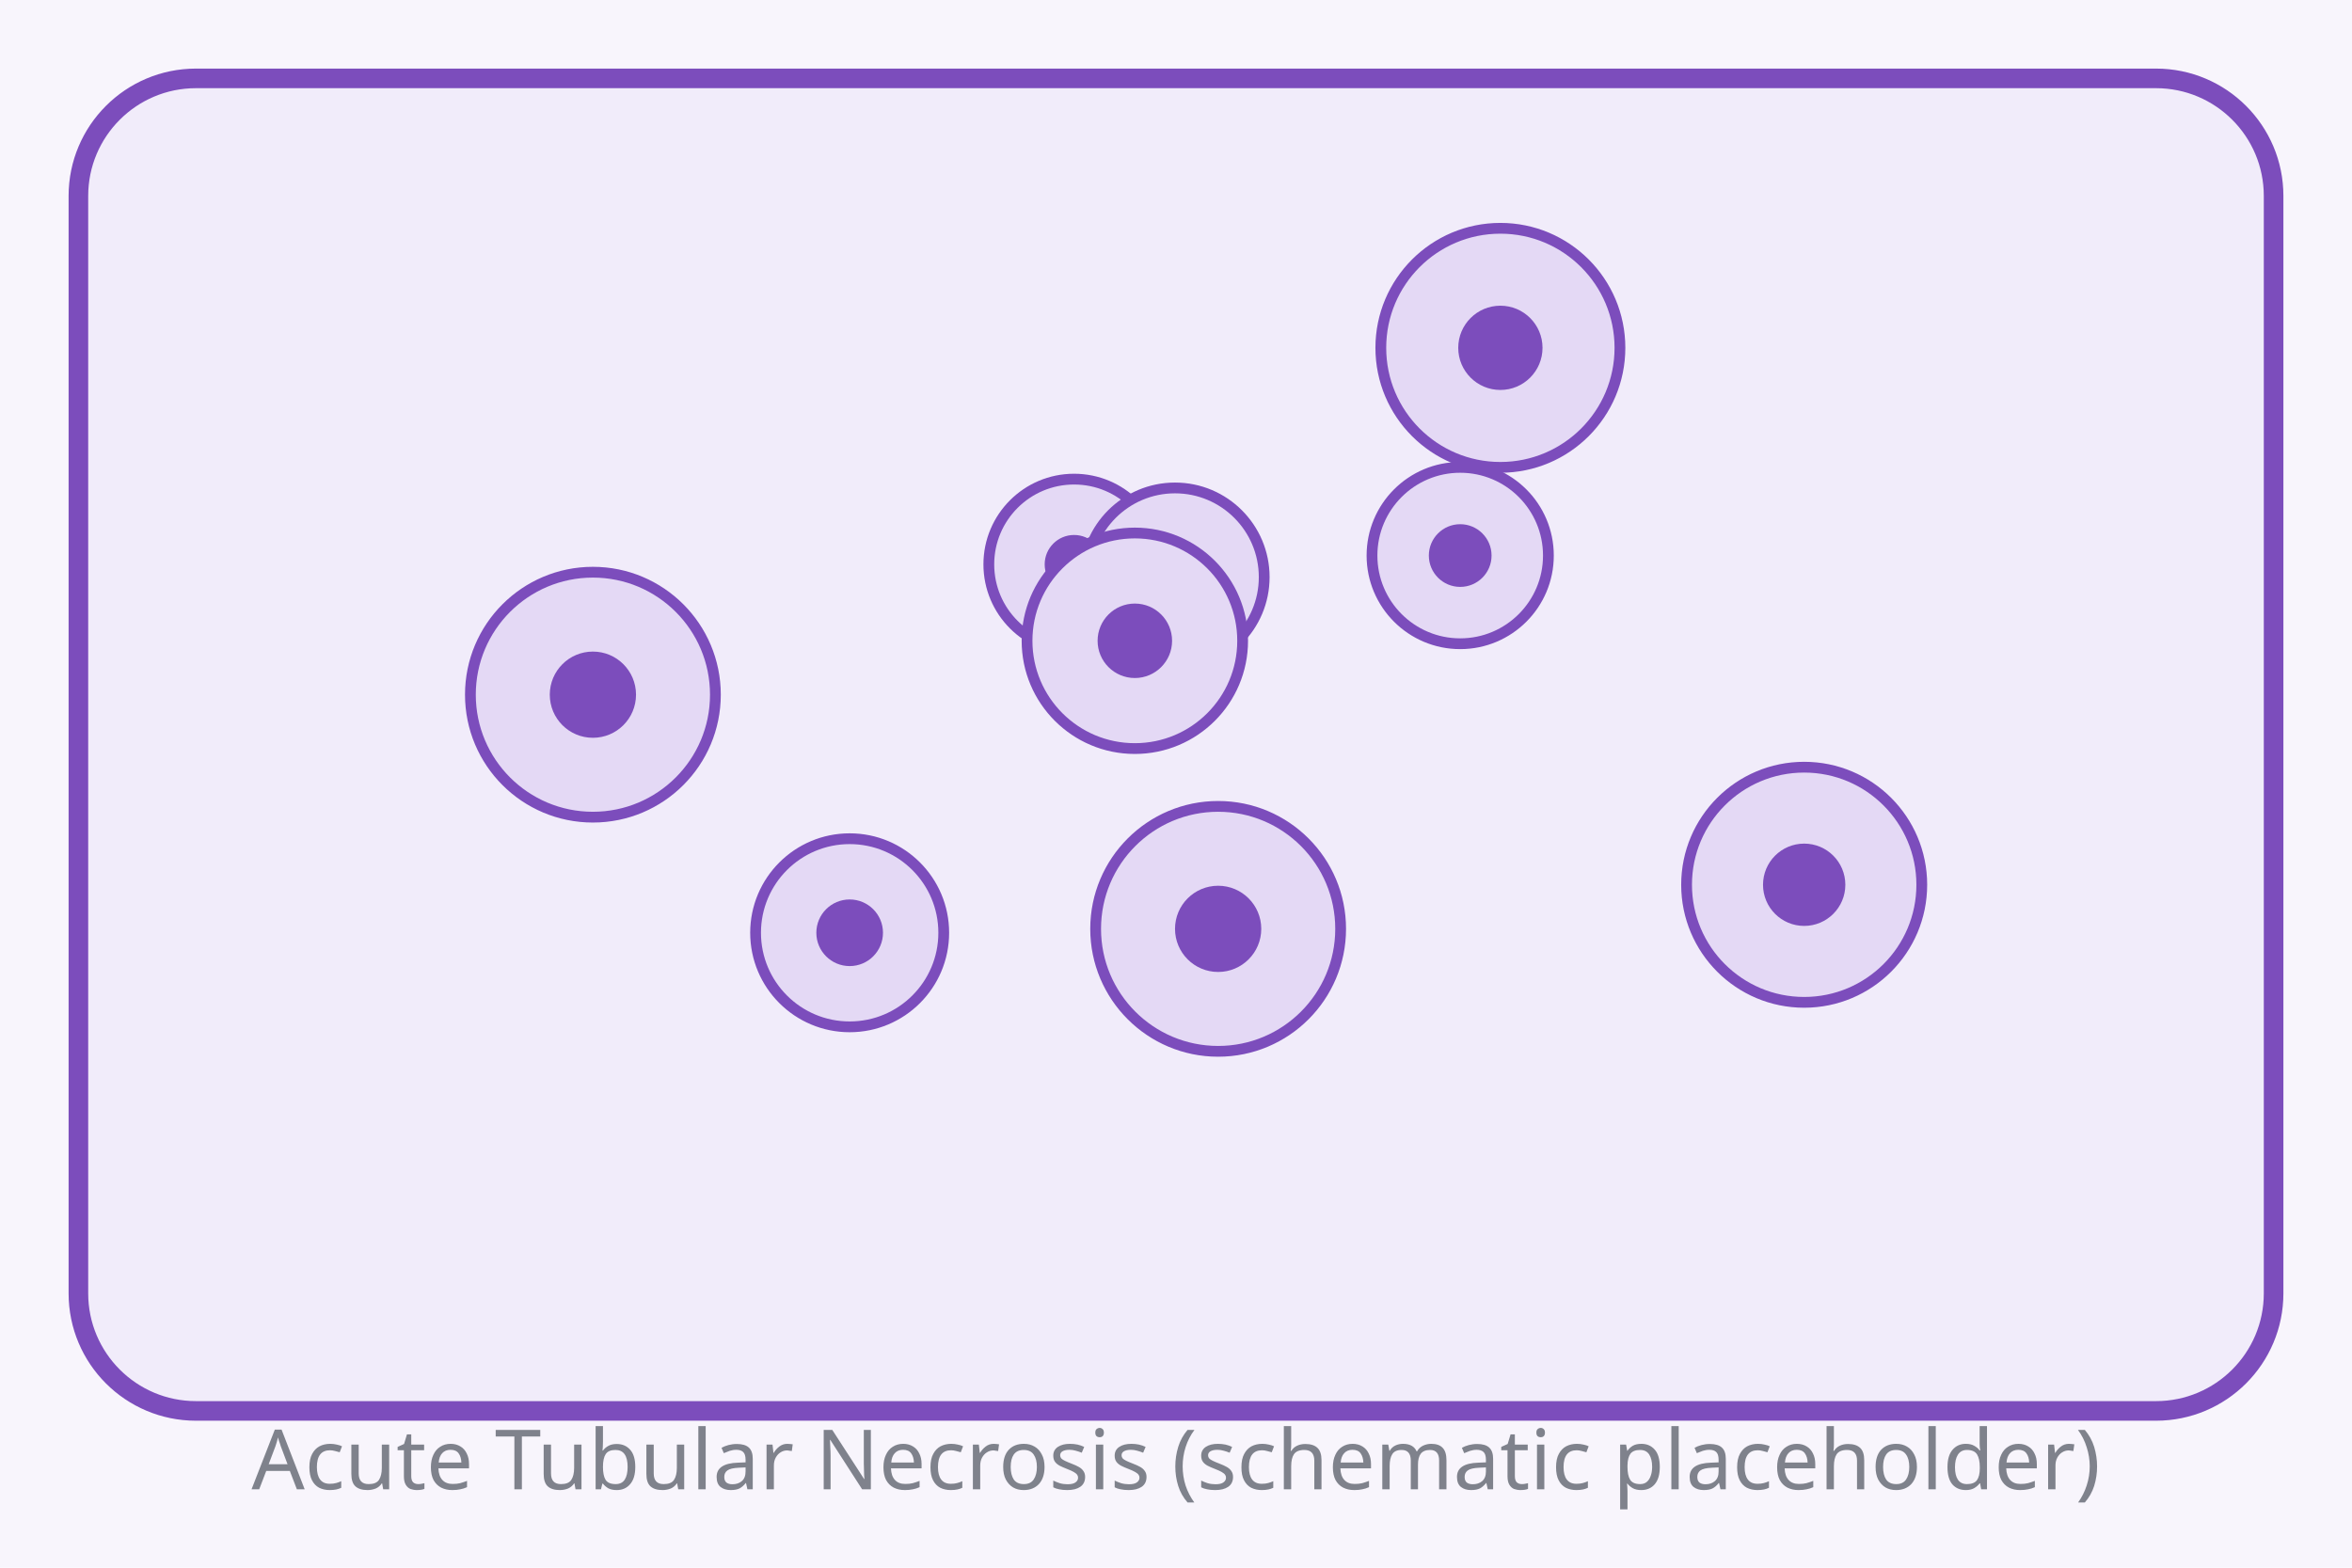
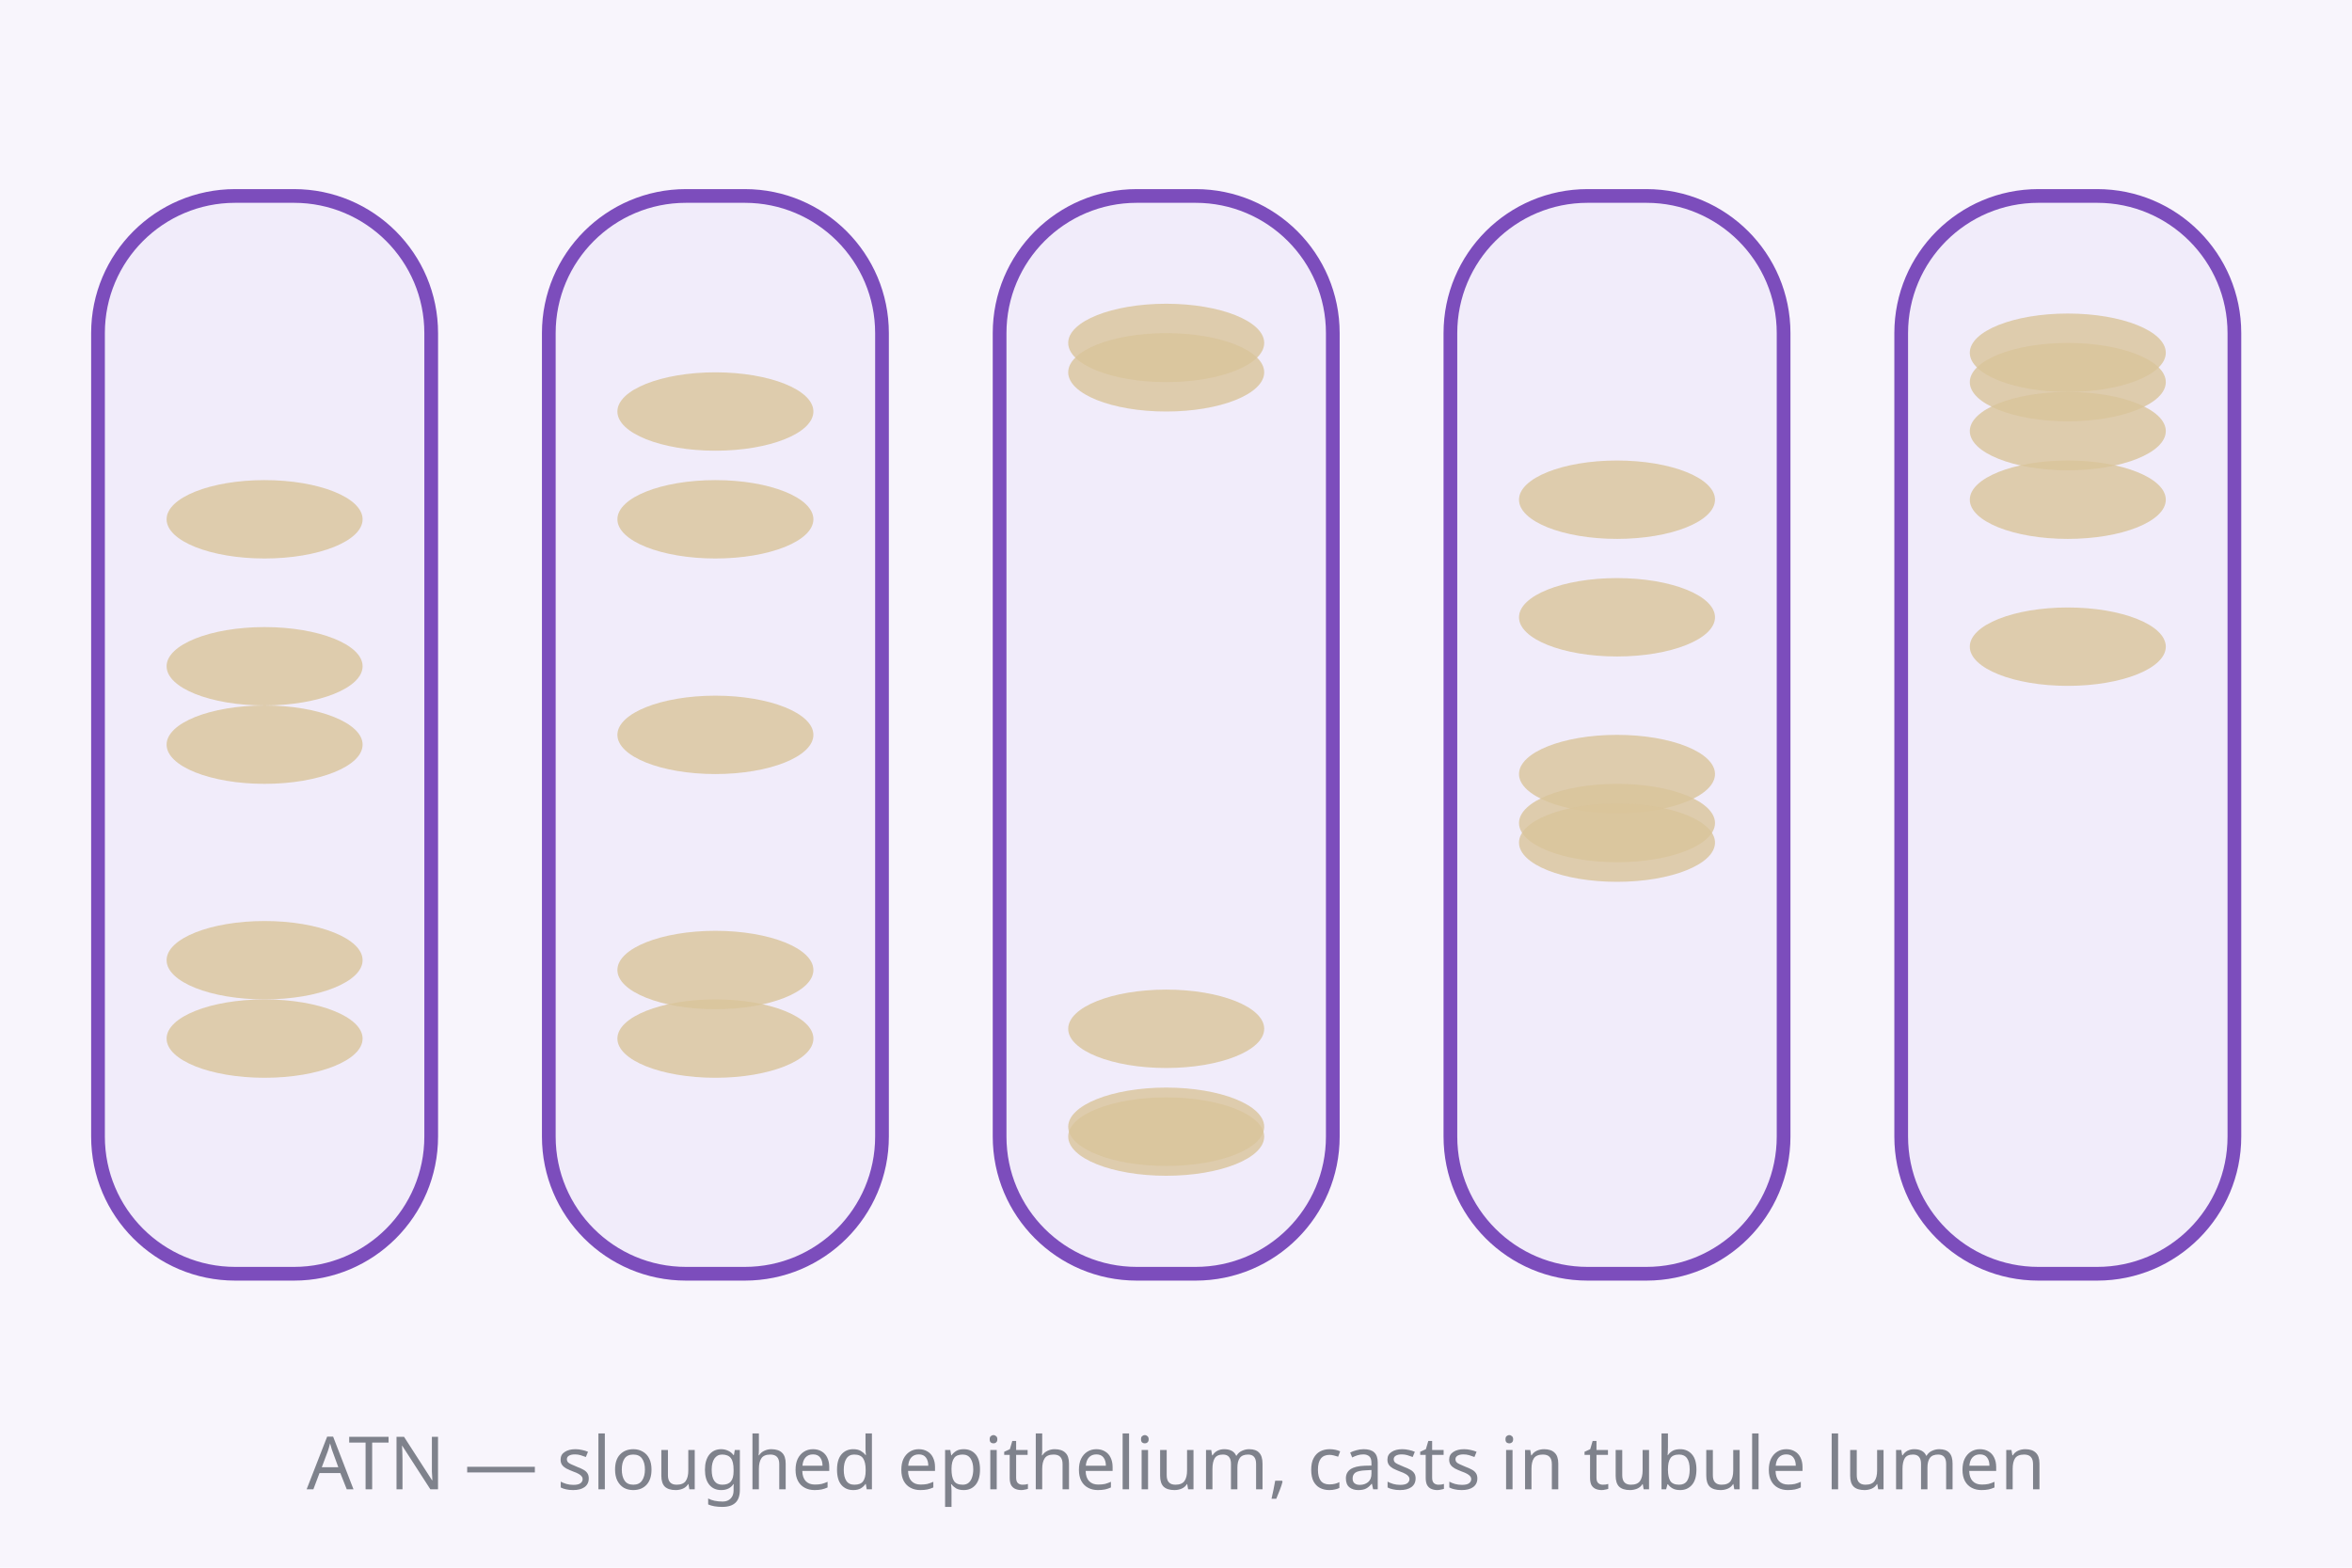
<svg xmlns="http://www.w3.org/2000/svg" viewBox="0 0 240 160" width="240" height="160">
  <rect width="240" height="160" fill="#f8f5fc" />
-   <rect x="8" y="8" width="224" height="136" rx="12" fill="#F1ECFA" stroke="#7C4DBC" stroke-width="2" />
-   <circle cx="153.1" cy="35.5" r="12.2" fill="#E4D9F5" stroke="#7C4DBC" stroke-width="1.1" />
-   <circle cx="153.1" cy="35.5" r="4.3" fill="#7C4DBC" />
-   <circle cx="109.6" cy="57.6" r="8.7" fill="#E4D9F5" stroke="#7C4DBC" stroke-width="1.1" />
-   <circle cx="109.6" cy="57.6" r="3.0" fill="#7C4DBC" />
-   <circle cx="119.9" cy="58.9" r="9.1" fill="#E4D9F5" stroke="#7C4DBC" stroke-width="1.1" />
-   <circle cx="119.9" cy="58.9" r="3.2" fill="#7C4DBC" />
-   <circle cx="60.5" cy="70.9" r="12.5" fill="#E4D9F5" stroke="#7C4DBC" stroke-width="1.1" />
-   <circle cx="60.5" cy="70.9" r="4.4" fill="#7C4DBC" />
-   <circle cx="124.3" cy="94.8" r="12.5" fill="#E4D9F5" stroke="#7C4DBC" stroke-width="1.1" />
-   <circle cx="124.3" cy="94.8" r="4.4" fill="#7C4DBC" />
-   <circle cx="184.1" cy="90.3" r="12.0" fill="#E4D9F5" stroke="#7C4DBC" stroke-width="1.1" />
-   <circle cx="184.1" cy="90.3" r="4.2" fill="#7C4DBC" />
-   <circle cx="115.8" cy="65.4" r="11.0" fill="#E4D9F5" stroke="#7C4DBC" stroke-width="1.1" />
-   <circle cx="115.8" cy="65.4" r="3.8" fill="#7C4DBC" />
-   <circle cx="86.7" cy="95.2" r="9.6" fill="#E4D9F5" stroke="#7C4DBC" stroke-width="1.1" />
-   <circle cx="86.7" cy="95.2" r="3.4" fill="#7C4DBC" />
-   <circle cx="149.0" cy="56.7" r="9.0" fill="#E4D9F5" stroke="#7C4DBC" stroke-width="1.1" />
-   <circle cx="149.0" cy="56.7" r="3.2" fill="#7C4DBC" />
-   <text x="120.0" y="152" font-family="sans-serif" font-size="8.5" fill="#1b2430" text-anchor="middle" opacity="0.55">Acute Tubular Necrosis (schematic placeholder)</text>
+   <rect x="10" y="20" width="34" height="110" rx="14" fill="#F1ECFA" stroke="#7C4DBC" stroke-width="1.4" />
+   <ellipse cx="27" cy="106" rx="10" ry="4" fill="#D9C49A" opacity="0.8" />
+   <ellipse cx="27" cy="98" rx="10" ry="4" fill="#D9C49A" opacity="0.8" />
+   <ellipse cx="27" cy="68" rx="10" ry="4" fill="#D9C49A" opacity="0.8" />
+   <ellipse cx="27" cy="53" rx="10" ry="4" fill="#D9C49A" opacity="0.8" />
+   <ellipse cx="27" cy="76" rx="10" ry="4" fill="#D9C49A" opacity="0.8" />
+   <rect x="56" y="20" width="34" height="110" rx="14" fill="#F1ECFA" stroke="#7C4DBC" stroke-width="1.4" />
+   <ellipse cx="73" cy="42" rx="10" ry="4" fill="#D9C49A" opacity="0.8" />
+   <ellipse cx="73" cy="106" rx="10" ry="4" fill="#D9C49A" opacity="0.8" />
+   <ellipse cx="73" cy="99" rx="10" ry="4" fill="#D9C49A" opacity="0.8" />
+   <ellipse cx="73" cy="53" rx="10" ry="4" fill="#D9C49A" opacity="0.8" />
+   <ellipse cx="73" cy="75" rx="10" ry="4" fill="#D9C49A" opacity="0.8" />
+   <rect x="102" y="20" width="34" height="110" rx="14" fill="#F1ECFA" stroke="#7C4DBC" stroke-width="1.4" />
+   <ellipse cx="119" cy="116" rx="10" ry="4" fill="#D9C49A" opacity="0.8" />
+   <ellipse cx="119" cy="115" rx="10" ry="4" fill="#D9C49A" opacity="0.8" />
+   <ellipse cx="119" cy="35" rx="10" ry="4" fill="#D9C49A" opacity="0.8" />
+   <ellipse cx="119" cy="38" rx="10" ry="4" fill="#D9C49A" opacity="0.8" />
+   <ellipse cx="119" cy="105" rx="10" ry="4" fill="#D9C49A" opacity="0.8" />
+   <rect x="148" y="20" width="34" height="110" rx="14" fill="#F1ECFA" stroke="#7C4DBC" stroke-width="1.4" />
+   <ellipse cx="165" cy="51" rx="10" ry="4" fill="#D9C49A" opacity="0.8" />
+   <ellipse cx="165" cy="79" rx="10" ry="4" fill="#D9C49A" opacity="0.8" />
+   <ellipse cx="165" cy="63" rx="10" ry="4" fill="#D9C49A" opacity="0.8" />
+   <ellipse cx="165" cy="84" rx="10" ry="4" fill="#D9C49A" opacity="0.8" />
+   <ellipse cx="165" cy="86" rx="10" ry="4" fill="#D9C49A" opacity="0.8" />
+   <rect x="194" y="20" width="34" height="110" rx="14" fill="#F1ECFA" stroke="#7C4DBC" stroke-width="1.4" />
+   <ellipse cx="211" cy="51" rx="10" ry="4" fill="#D9C49A" opacity="0.8" />
+   <ellipse cx="211" cy="39" rx="10" ry="4" fill="#D9C49A" opacity="0.8" />
+   <ellipse cx="211" cy="66" rx="10" ry="4" fill="#D9C49A" opacity="0.8" />
+   <ellipse cx="211" cy="44" rx="10" ry="4" fill="#D9C49A" opacity="0.8" />
+   <ellipse cx="211" cy="36" rx="10" ry="4" fill="#D9C49A" opacity="0.8" />
+   <text x="120.0" y="152" font-family="sans-serif" font-size="7.5" fill="#1b2430" text-anchor="middle" opacity="0.55">ATN — sloughed epithelium, casts in tubule lumen</text>
</svg>
